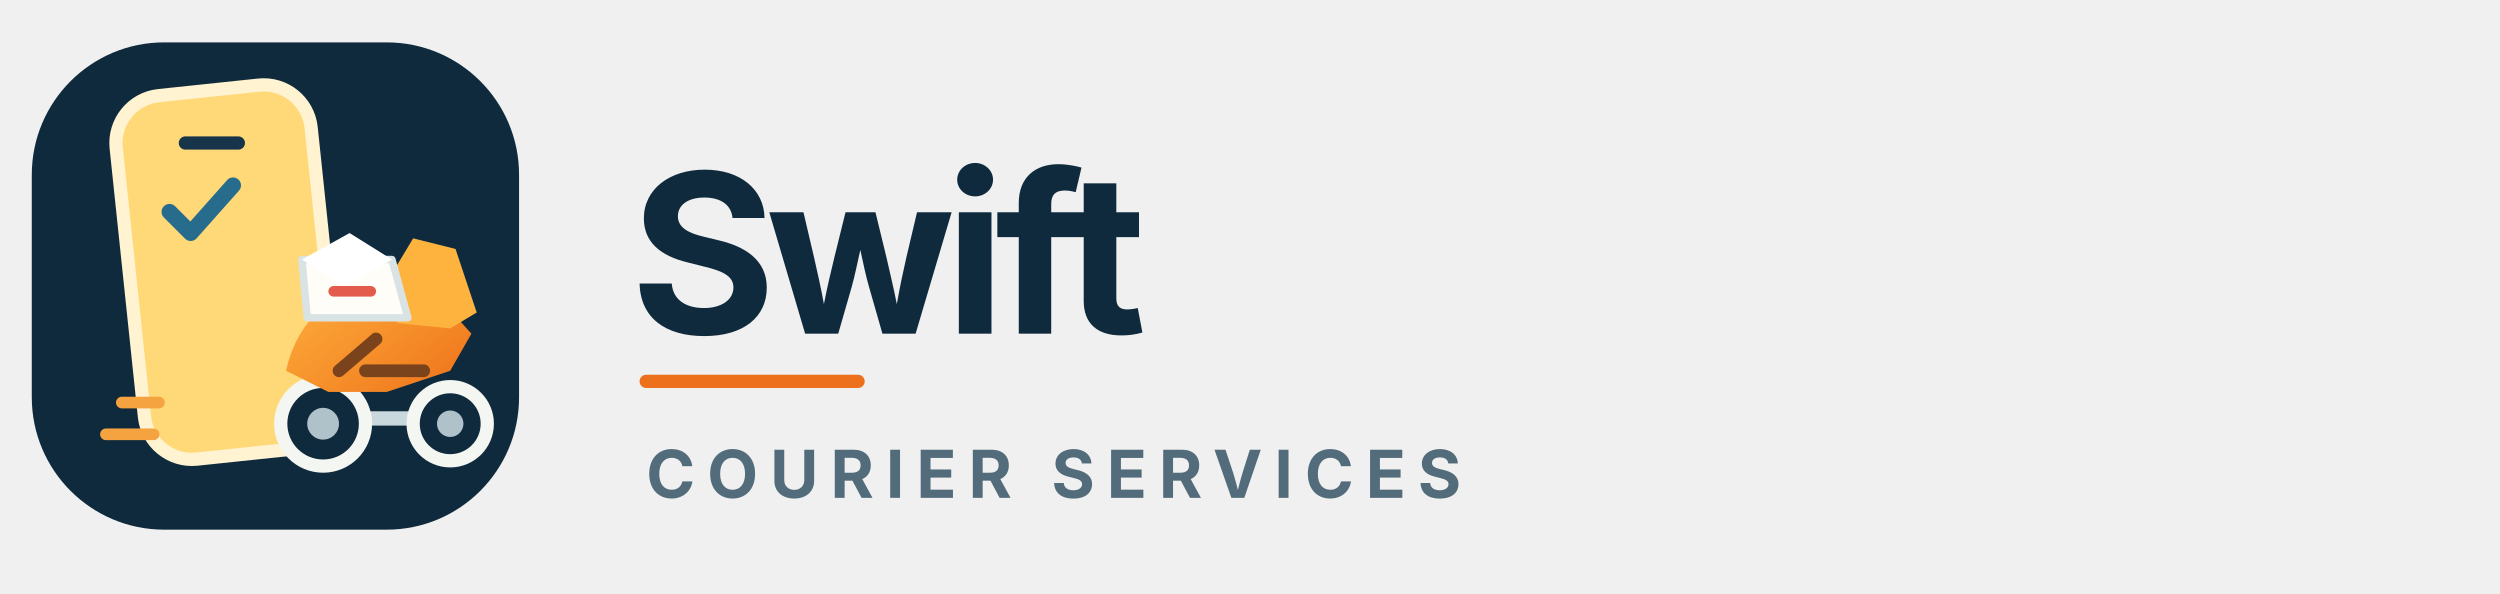
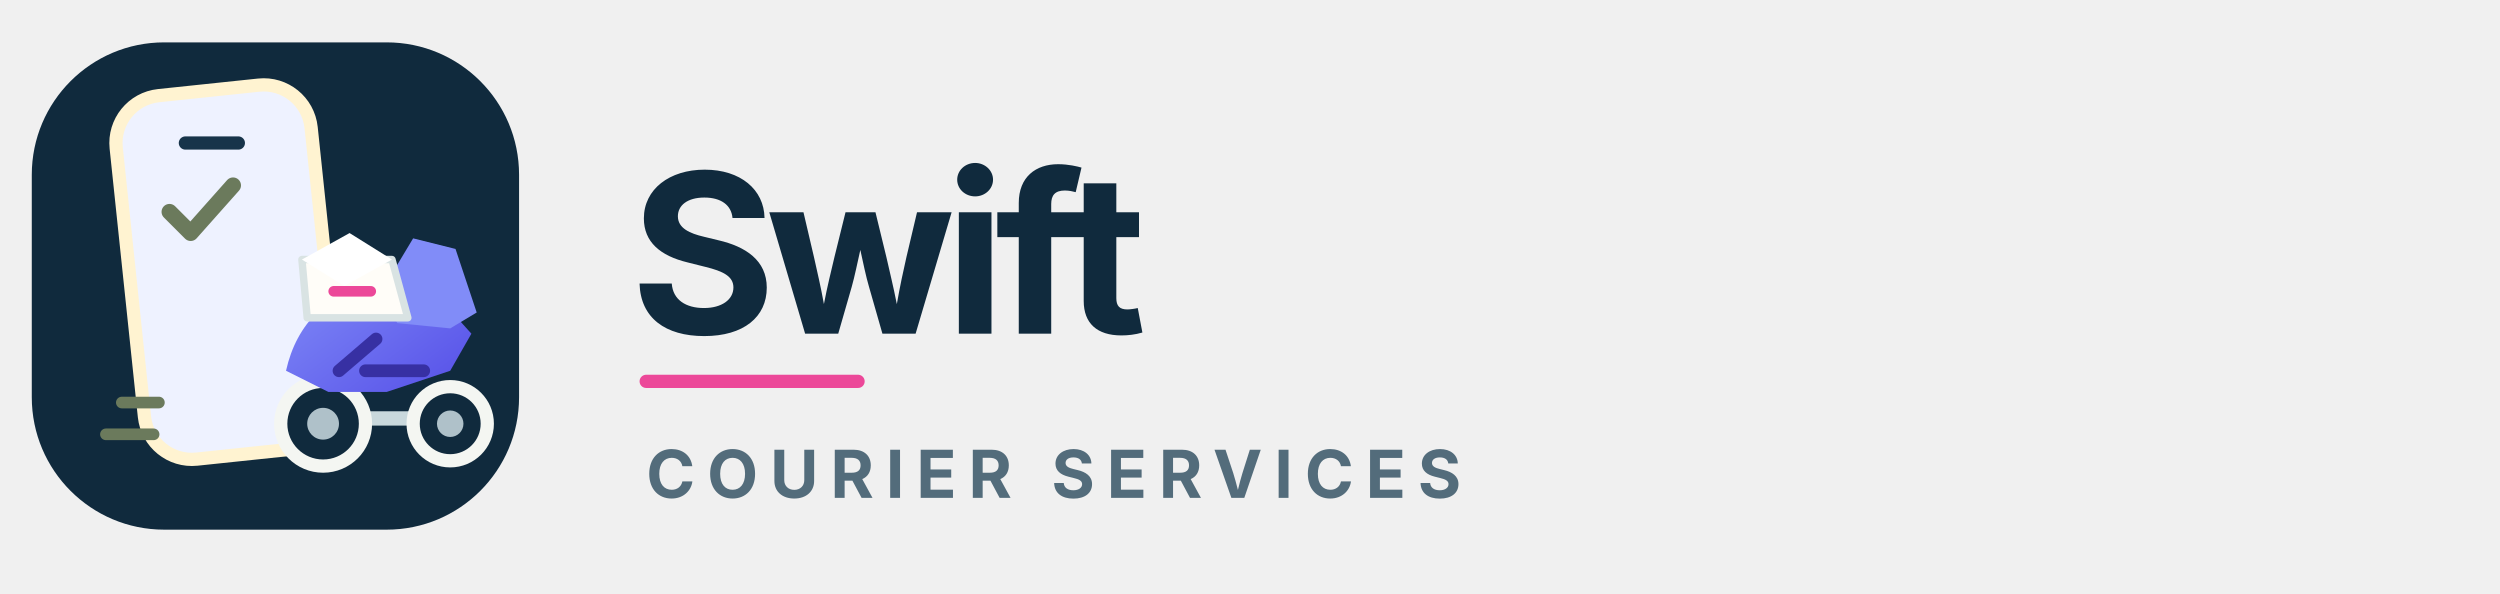
<svg xmlns="http://www.w3.org/2000/svg" viewBox="0 0 472 112" fill="none" role="img" aria-labelledby="title desc">
  <defs>
    <linearGradient id="orange" x1="53" y1="43" x2="80" y2="79" gradientUnits="userSpaceOnUse">
-       <stop stop-color="#FFB33F" />
-       <stop offset="1" stop-color="#EC6814" />
+       <stop stop-color="#818CF8" />
+       <stop offset="1" stop-color="#4F46E5" />
    </linearGradient>
  </defs>
  <g transform="translate(4 6)">
    <rect x="2" y="2" width="92" height="92" rx="25" fill="#102A3D" />
-     <rect x="17" y="13" width="37" height="69" rx="9" transform="rotate(-6 17 13)" fill="#FFD977" stroke="#FFF3D1" stroke-width="2.5" />
+     <rect x="17" y="13" width="37" height="69" rx="9" transform="rotate(-6 17 13)" fill="#EEF2FF" stroke="#FFF3D1" stroke-width="2.5" />
    <path d="M31 21h10" stroke="#17344A" stroke-width="2.5" stroke-linecap="round" />
-     <path d="m28 34 4 4 8-9" stroke="#286C8D" stroke-width="3" stroke-linecap="round" stroke-linejoin="round" />
+     <path d="m28 34 4 4 8-9" stroke="#6B7A5C" stroke-width="3" stroke-linecap="round" stroke-linejoin="round" />
    <path d="M50 73h34" stroke="#C9D8DC" stroke-width="2.7" stroke-linecap="round" />
    <circle cx="57" cy="74" r="8" fill="#102A3D" stroke="#F4F6F2" stroke-width="2.5" />
    <circle cx="57" cy="74" r="3" fill="#AFC1C9" />
    <circle cx="81" cy="74" r="7" fill="#102A3D" stroke="#F4F6F2" stroke-width="2.5" />
    <circle cx="81" cy="74" r="2.5" fill="#AFC1C9" />
    <path d="M50 64c2-9 8-15 18-17h8l9 10-4 7-12 4H58l-8-4Z" fill="url(#orange)" />
-     <path d="m68 49 6-10 8 2 4 12-5 3-10-1-3-6Z" fill="#FFB33F" />
-     <path d="M65 64h11M67 58l-7 6" stroke="#7B431C" stroke-width="2.4" stroke-linecap="round" />
+     <path d="m68 49 6-10 8 2 4 12-5 3-10-1-3-6Z" fill="#818CF8" />
+     <path d="M65 64h11M67 58l-7 6" stroke="#3730A3" stroke-width="2.4" stroke-linecap="round" />
    <path d="M53 43h17l3 11H54l-1-11Z" fill="#FFFDF8" stroke="#D9E3E3" stroke-width="1.4" stroke-linejoin="round" />
    <path d="m53 43 9-5 8 5-9 5-8-5Z" fill="#FFFFFF" />
-     <path d="M59 49h7" stroke="#E35B4C" stroke-width="2" stroke-linecap="round" />
-     <path d="M19 70h7M16 76h9" stroke="#F4A340" stroke-width="2.2" stroke-linecap="round" />
+     <path d="M59 49h7" stroke="#EC4899" stroke-width="2" stroke-linecap="round" />
+     <path d="M19 70h7M16 76h9" stroke="#6B7A5C" stroke-width="2.2" stroke-linecap="round" />
  </g>
  <text x="119" y="63" fill="#102A3D" font-family="Inter,Arial,sans-serif" font-size="42" font-weight="750" letter-spacing="-1.9">Swift</text>
-   <path d="M122 72h40" stroke="#ED711D" stroke-width="2.5" stroke-linecap="round" />
+   <path d="M122 72h40" stroke="#EC4899" stroke-width="2.5" stroke-linecap="round" />
  <text x="122" y="94" fill="#536C7B" font-family="Inter,Arial,sans-serif" font-size="12.5" font-weight="700" letter-spacing="2.25">COURIER SERVICES</text>
</svg>
